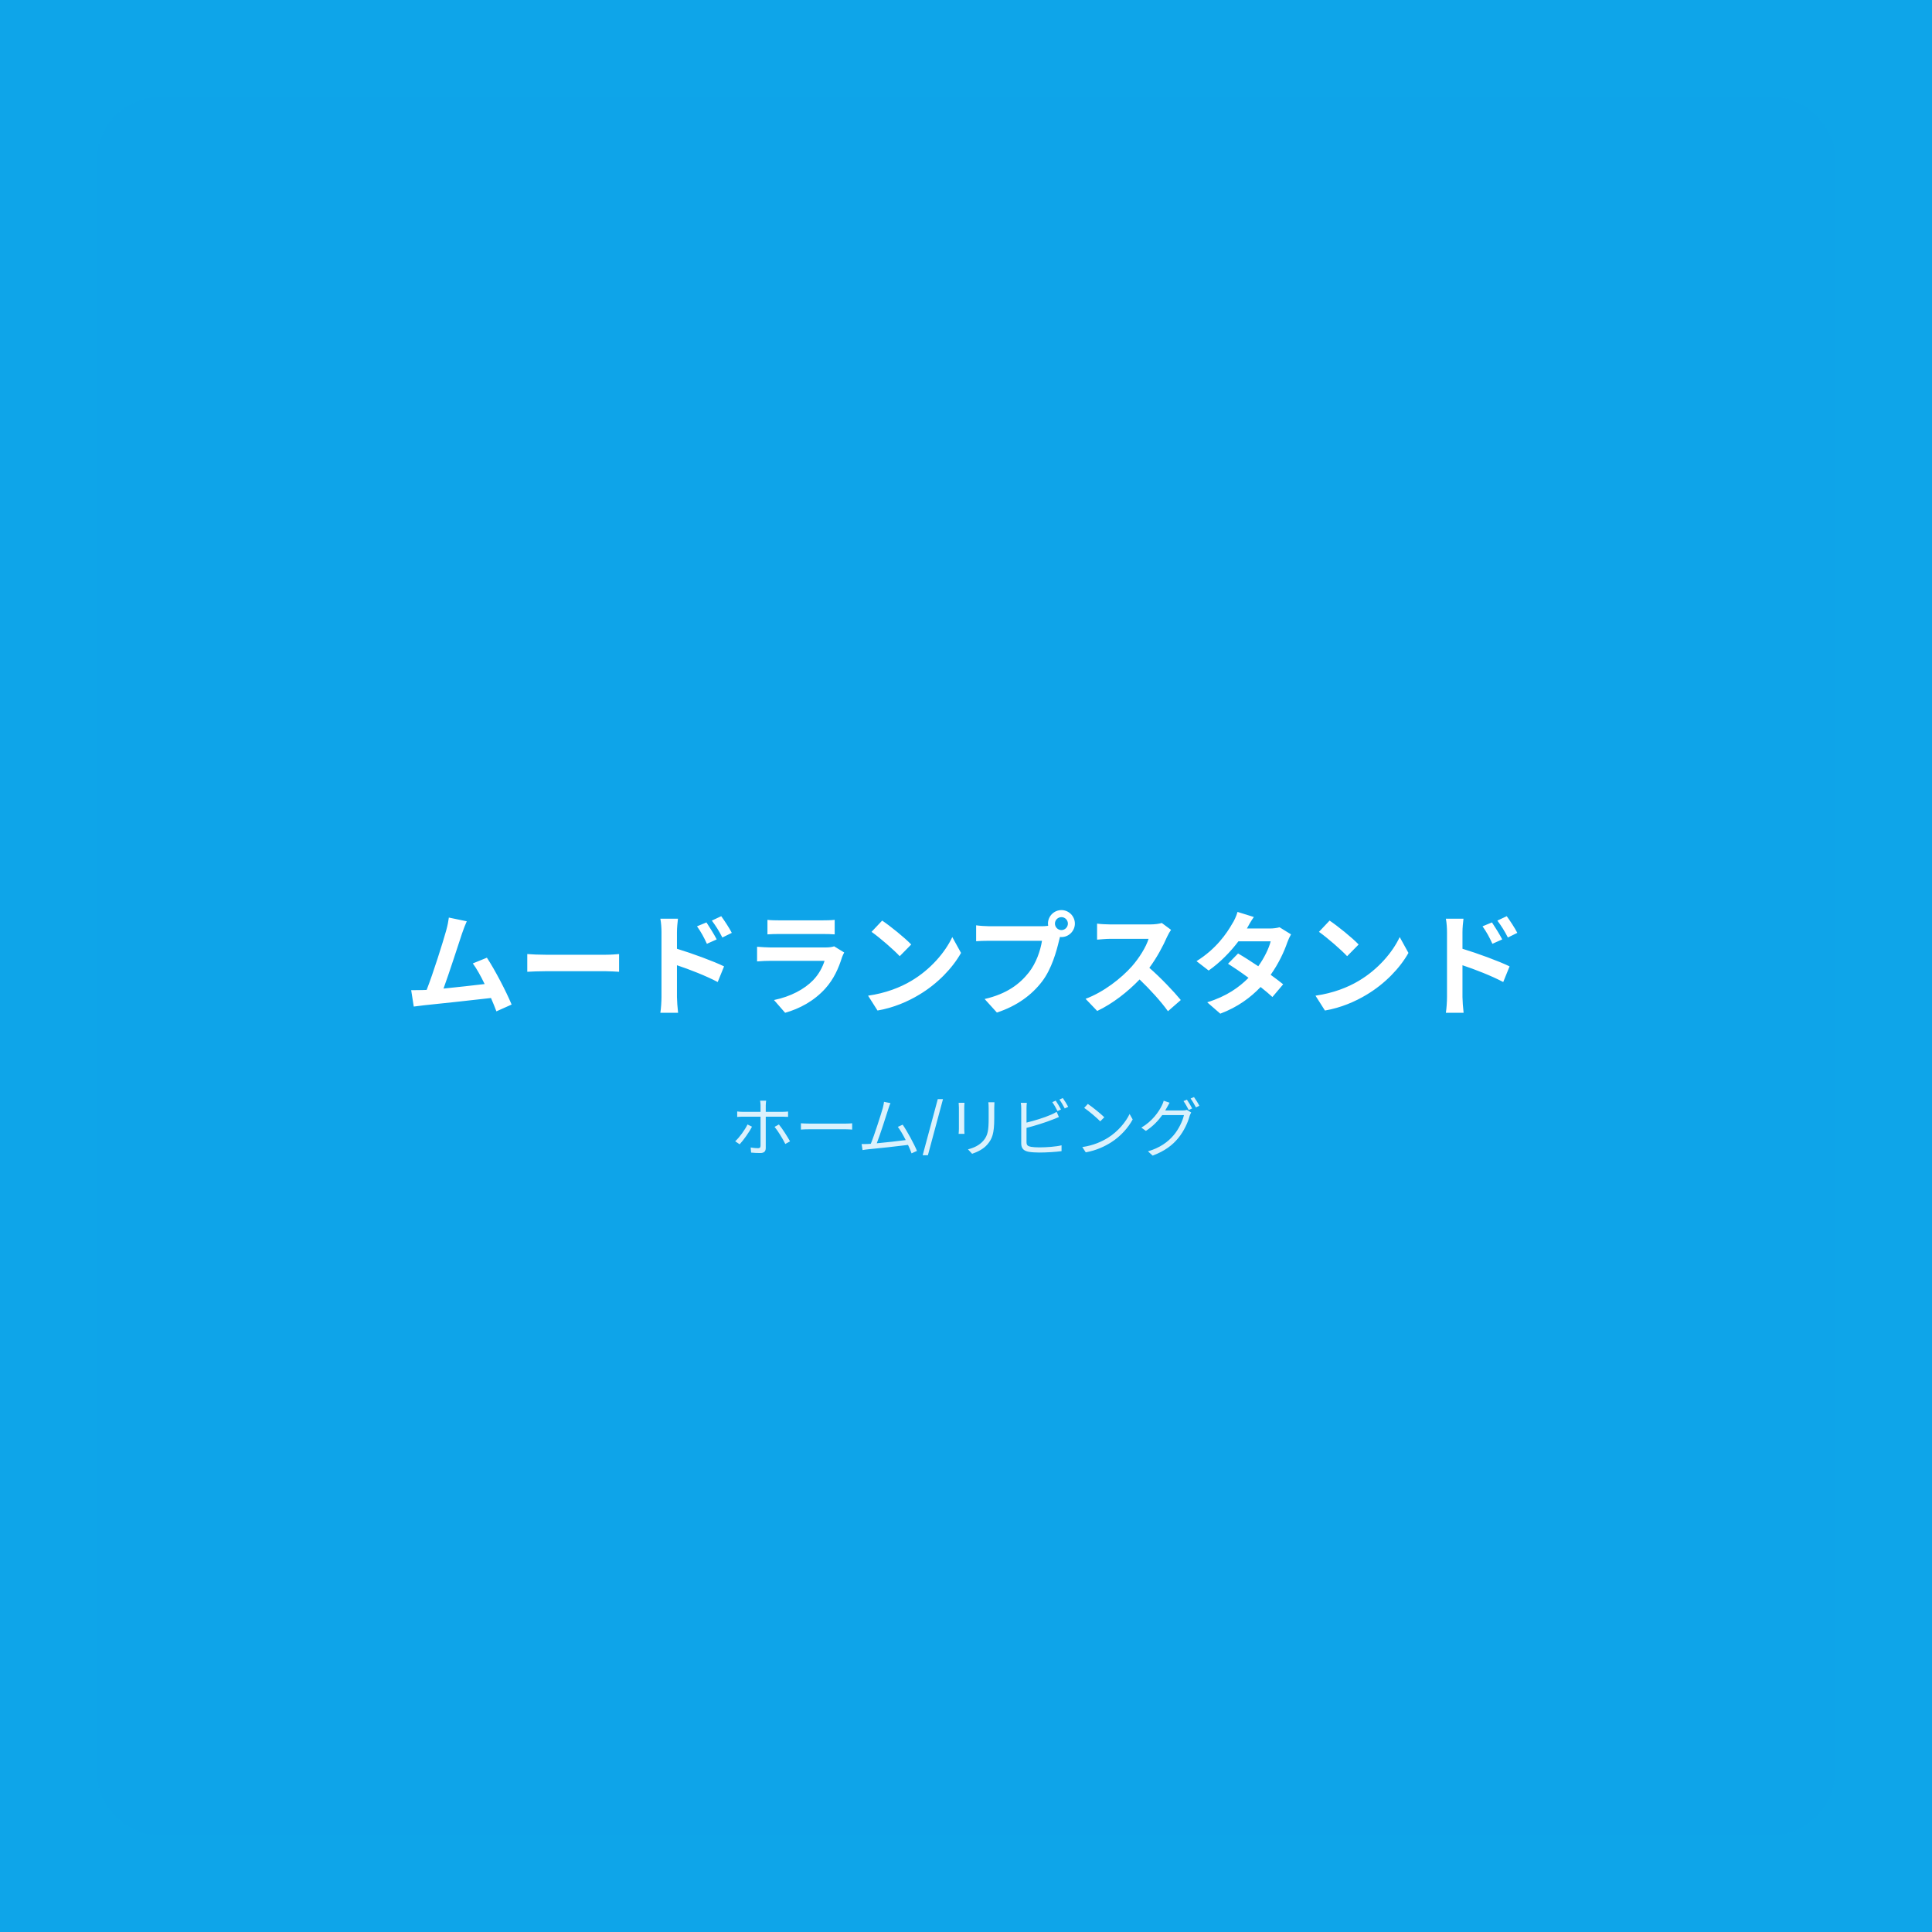
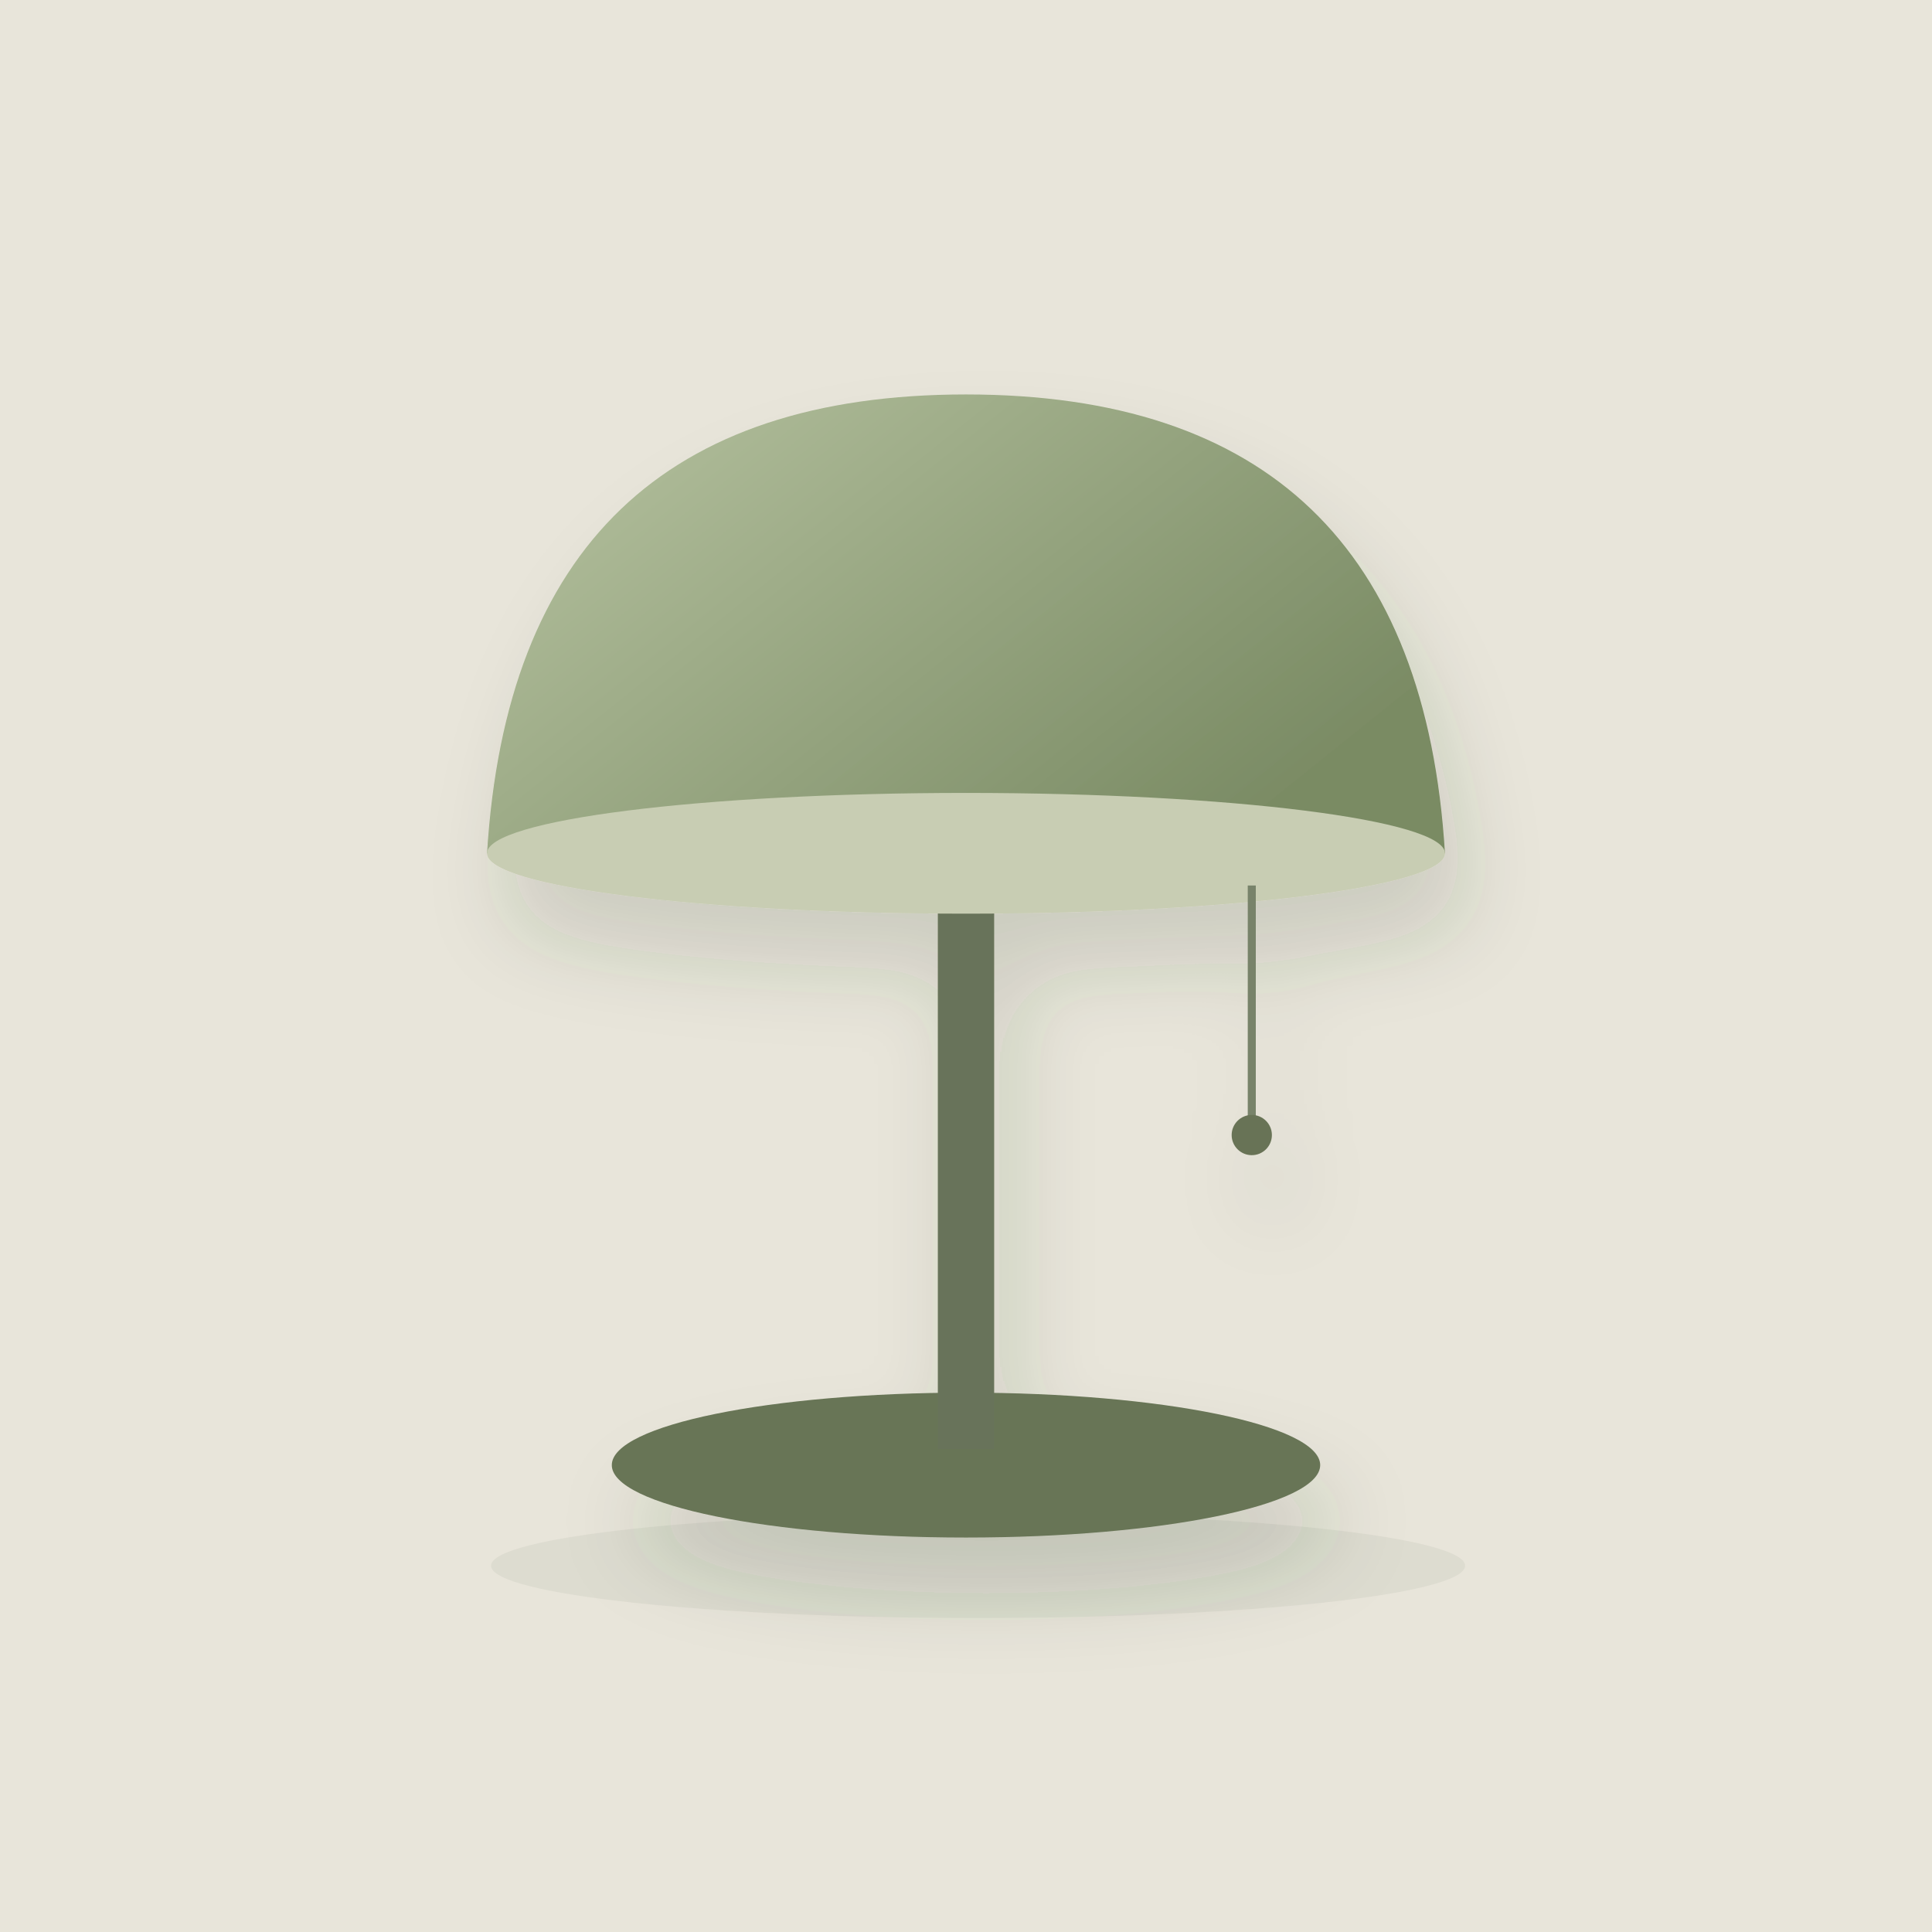
- <svg xmlns="http://www.w3.org/2000/svg" width="480" height="480" viewBox="0 0 480 480">
-   <rect width="480" height="480" fill="#0EA5E9" />
-   <rect x="24" y="24" width="432" height="432" rx="16" fill="#0EA5E9" fill-opacity="0.15" />
-   <text x="240" y="250" font-family="-apple-system, BlinkMacSystemFont, 'Segoe UI', sans-serif" font-size="28" font-weight="600" fill="#FFFFFF" text-anchor="middle">ムードランプスタンド</text>
-   <text x="240" y="286" font-family="-apple-system, BlinkMacSystemFont, 'Segoe UI', sans-serif" font-size="16" fill="#FFFFFF" fill-opacity="0.85" text-anchor="middle">ホーム/リビング</text>
+ <svg xmlns="http://www.w3.org/2000/svg" width="480" height="480" viewBox="0 0 480 480" role="img" aria-labelledby="title">
+   <defs>
+     <linearGradient id="cream" x2="1" y2="1">
+       <stop stop-color="#fcfcf3" />
+       <stop offset="1" stop-color="#dedfd1" />
+     </linearGradient>
+     <linearGradient id="metal" x2="1" y2="1">
+       <stop stop-color="#c2c8b9" />
+       <stop offset=".5" stop-color="#8d9880" />
+       <stop offset="1" stop-color="#adb79f" />
+     </linearGradient>
+     <linearGradient id="sage" x2="1" y2=".6">
+       <stop stop-color="#b8c4a2" />
+       <stop offset="1" stop-color="#7a8b64" />
+     </linearGradient>
+     <linearGradient id="dark" x2="1" y2="1">
+       <stop stop-color="#78846c" />
+       <stop offset="1" stop-color="#3d4b35" />
+     </linearGradient>
+     <pattern id="mesh" width="7" height="7" patternUnits="userSpaceOnUse">
+       <rect width="7" height="7" fill="#647159" />
+       <circle cx="3" cy="3" r="1.1" fill="#354530" />
+     </pattern>
+     <filter id="shadow" x="-.5" y="-.5" width="2" height="2">
+       <feDropShadow dx="5" dy="14" stdDeviation="10" flood-color="#394331" flood-opacity=".15" />
+     </filter>
+   </defs>
+   <rect width="480" height="480" fill="#e8e5da" />
+   <ellipse cx="243" cy="389" rx="121" ry="13" fill="#384930" opacity=".06" />
+   <g filter="url(#shadow)">
+     <ellipse cx="240" cy="364" rx="88" ry="18" fill="#677456" />
+     <rect x="233" y="186" width="14" height="174" fill="#68735a" />
+     <path d="M121 212q7-114 119-114t119 114Z" fill="url(#sage)" />
+     <ellipse cx="240" cy="212" rx="119" ry="15" fill="#c8cdb3" />
+     <path d="M311 220v61" stroke="#78836a" stroke-width="2" />
+     <circle cx="311" cy="282" r="5" fill="#687356" />
+   </g>
</svg>
